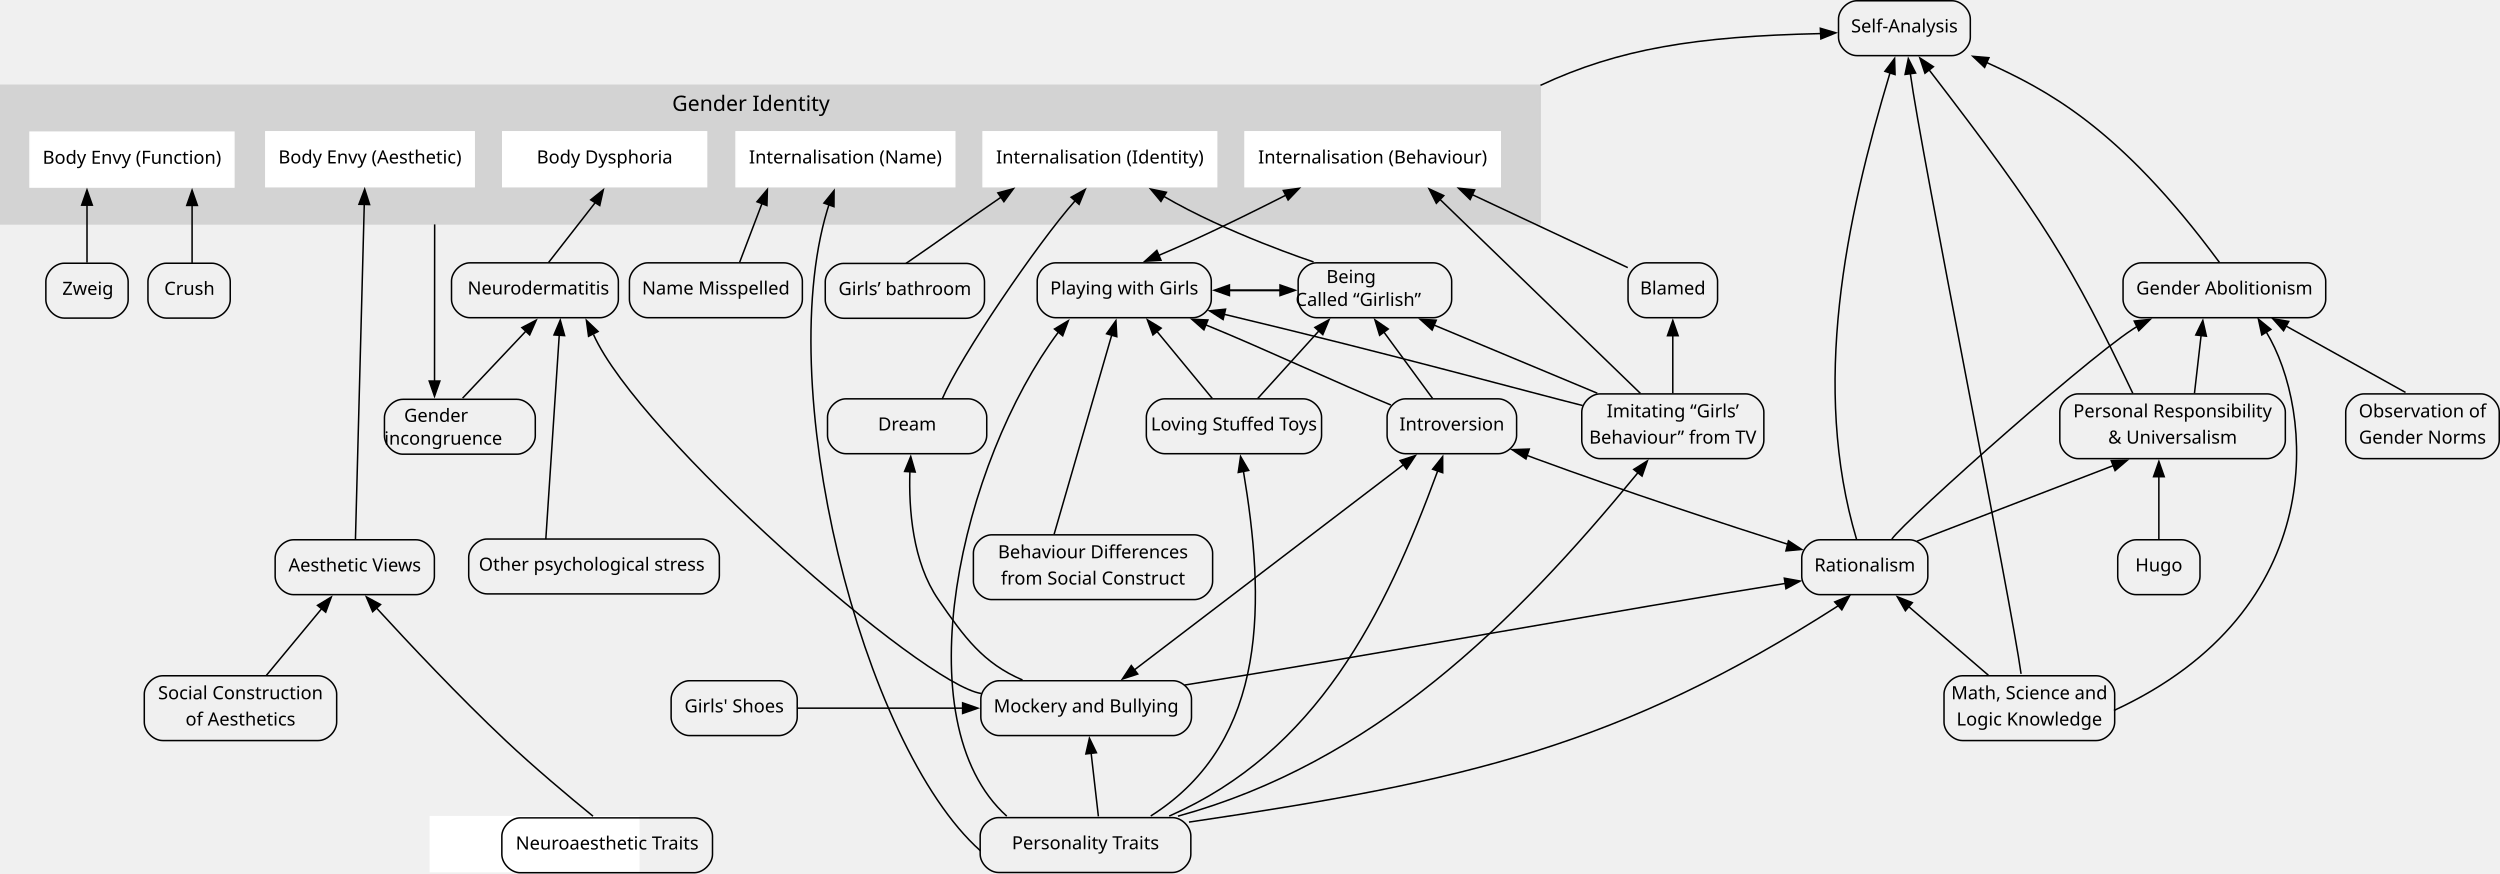
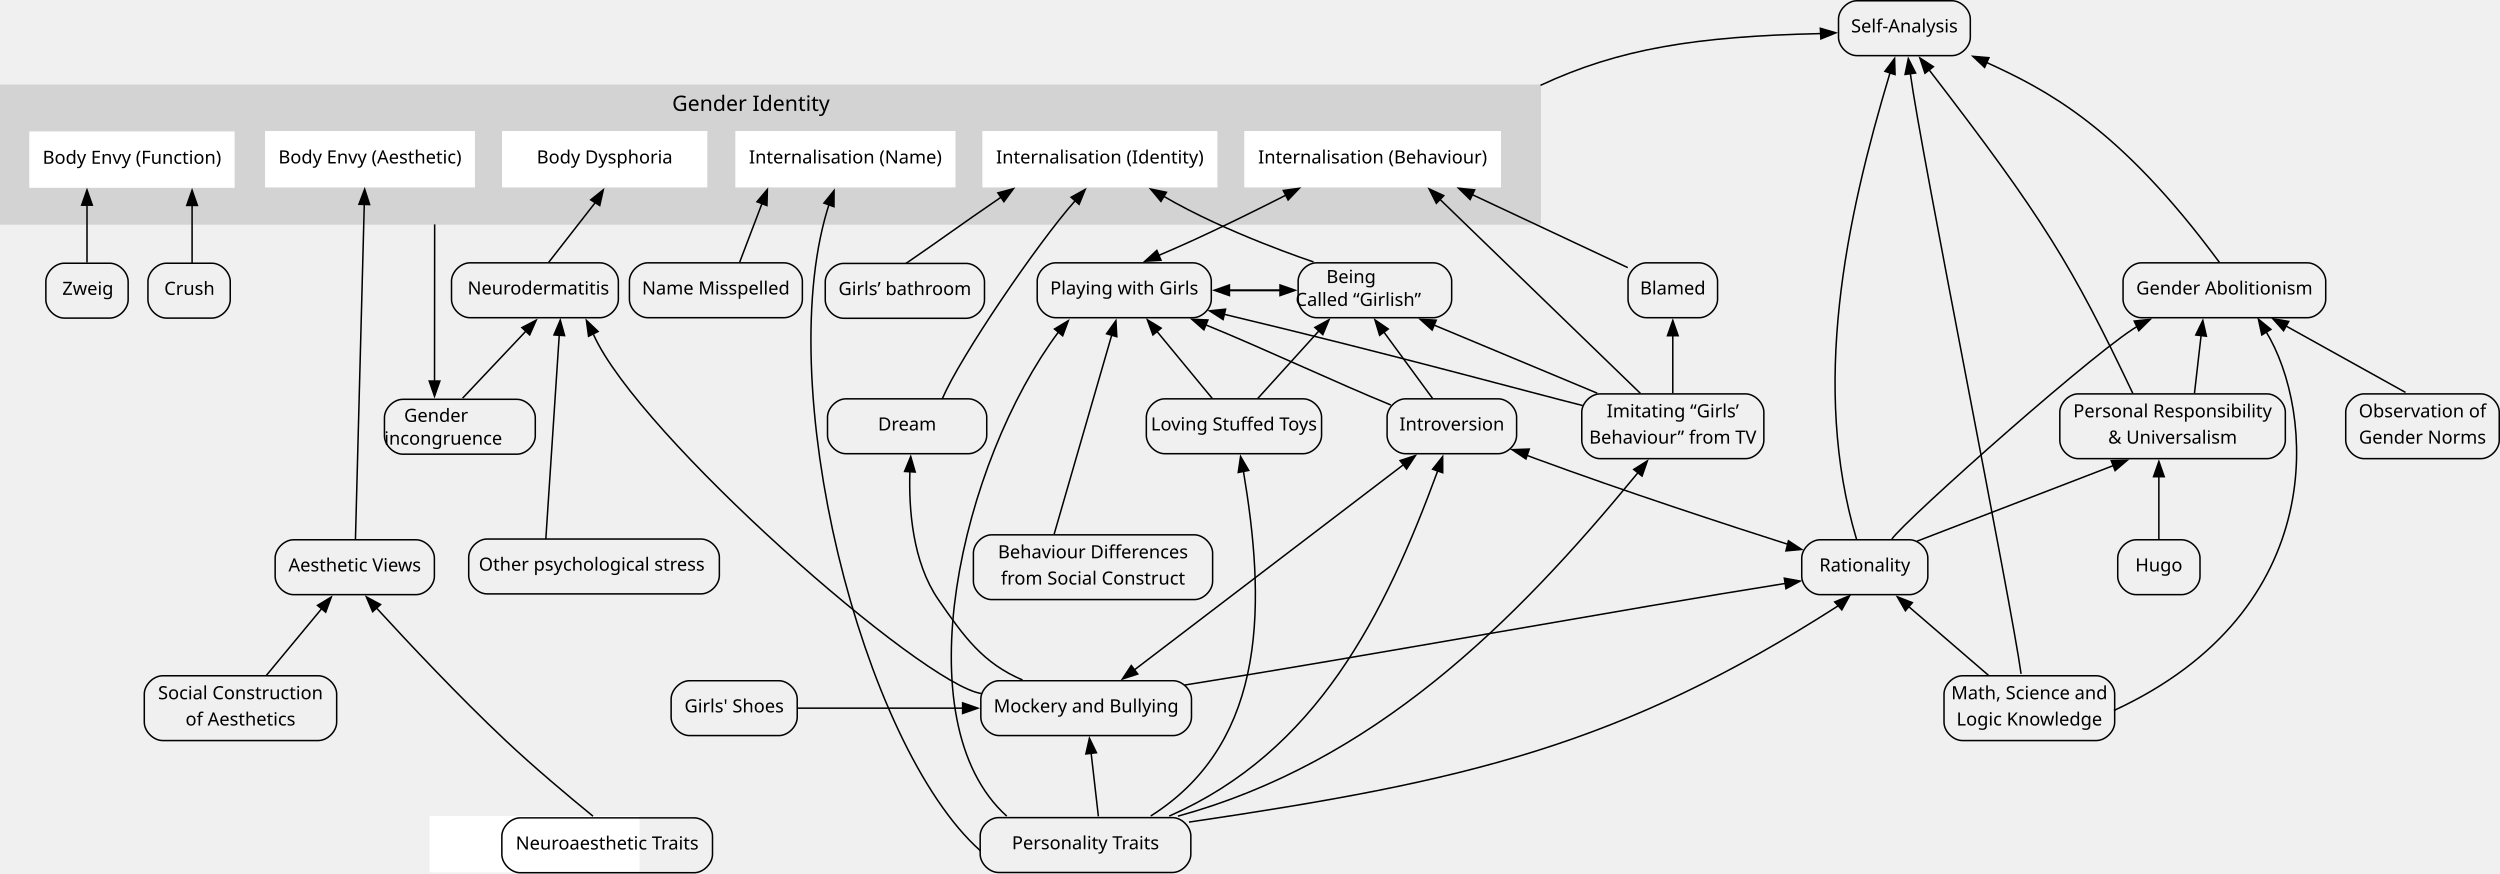
<svg xmlns="http://www.w3.org/2000/svg" width="1640.697pt" height="573.25pt" viewBox="0 0 1640.697 573.25" version="1.1" id="svg91">
  <defs id="defs91" />
  <g id="graph0" class="graph" transform="translate(-94.30352,615.5)">
    <g id="clust2" class="cluster" transform="translate(0,-21)">
      <polygon fill="#d3d3d3" stroke="#d3d3d3" points="69.12,-457.5 69.12,-537 1105.12,-537 1105.12,-457.5 " id="polygon3" transform="matrix(0.9751983,0,0,1.142849,27.38541,75.23751)" />
      <text xml:space="preserve" text-anchor="middle" x="587.12" y="-521.7" font-family="'Noto Sans'" font-size="14px" id="text3">Gender Identity</text>
    </g>
    <g id="node28" class="node">
      <path fill="none" stroke="#000000" d="m 1239.88,-357 c 0,0 -95.5,0 -95.5,0 -6,0 -12,6 -12,12 0,0 0,18.5 0,18.5 0,6 6,12 12,12 0,0 95.5,0 95.5,0 6,0 12,-6 12,-12 0,0 0,-18.5 0,-18.5 0,-6 -6,-12 -12,-12" id="path4" />
      <text xml:space="preserve" text-anchor="middle" x="1192.12" y="-341.6" font-family="'Noto Sans'" font-size="12px" id="text5">Imitating “Girls’</text>
      <text xml:space="preserve" text-anchor="middle" x="1192.12" y="-324.35" font-family="'Noto Sans'" font-size="12px" id="text6">Behaviour” from TV</text>
    </g>
    <g id="node9" class="node" transform="translate(144)">
      <polygon fill="#ffffff" stroke="#ffffff" points="433.38,-529 433.38,-493 576.88,-493 576.88,-529 " id="polygon8" />
      <text xml:space="preserve" text-anchor="middle" x="505.12" y="-508.23" font-family="'Noto Sans'" font-size="12px" id="text8">Internalisation (Name)</text>
    </g>
    <g id="edge18" class="edge" transform="rotate(8.018575,556.6187,662.4046)">
      <path fill="none" stroke="#000000" d="M 635.57,-75.39 C 549.001,-132.919 455.546,-361.066 478.4,-483.59" id="path9" />
      <polygon fill="#000000" stroke="#000000" points="481.58,-485.66 490.4,-491.51 487.16,-481.43 " id="polygon9" transform="rotate(-25.44661,486.2658,-468.3314)" />
    </g>
    <g id="node17" class="node">
      <path fill="none" stroke="#000000" d="m 864.25,-168.75 c 0,0 -114.25,0 -114.25,0 -6,0 -12,6 -12,12 0,0 0,12 0,12 0,6 6,12 12,12 0,0 114.25,0 114.25,0 6,0 12,-6 12,-12 0,0 0,-12 0,-12 0,-6 -6,-12 -12,-12" id="path10" />
      <text xml:space="preserve" text-anchor="middle" x="807.12" y="-147.97" font-family="'Noto Sans'" font-size="12px" id="text10">Mockery and Bullying</text>
    </g>
    <g id="edge20" class="edge">
      <path fill="none" stroke="#000000" d="m 815.15,-79.74 c -1.36,-11.83 -3.19,-27.81 -4.76,-41.51" id="path11" />
      <polygon fill="#000000" stroke="#000000" points="813.88,-121.51 806.93,-120.71 809.27,-131.04 " id="polygon11" />
    </g>
    <g id="node19" class="node" transform="translate(-60)">
      <path fill="none" stroke="#000000" d="m 1407.5,-261.25 c 0,0 -58.75,0 -58.75,0 -6,0 -12,6 -12,12 0,0 0,12 0,12 0,6 6,12 12,12 0,0 58.75,0 58.75,0 6,0 12,-6 12,-12 0,0 0,-12 0,-12 0,-6 -6,-12 -12,-12" id="path12" />
-       <text xml:space="preserve" text-anchor="middle" x="1378.12" y="-240.47" font-family="'Noto Sans'" font-size="12px" id="text12">Rationalism</text>
+       <text xml:space="preserve" text-anchor="middle" x="1378.12" y="-240.47" font-family="'Noto Sans'" font-size="12px" id="text12">Rationality</text>
    </g>
    <g id="edge24" class="edge" transform="translate(-50.77015,-0.4858387)">
      <path fill="none" stroke="#000000" d="M 925.374,-75.49 C 1107.331,-102.391 1207.886,-125.384 1351.81,-217.67" id="path13" />
      <polygon fill="#000000" stroke="#000000" points="1349.15,-219.99 1358.93,-224.06 1353.82,-214.78 " id="polygon13" />
    </g>
    <g id="node26" class="node">
      <path fill="none" stroke="#000000" d="m 1077.62,-353.75 c 0,0 -61,0 -61,0 -6,0 -12,6 -12,12 0,0 0,12 0,12 0,6 6,12 12,12 0,0 61,0 61,0 6,0 12,-6 12,-12 0,0 0,-12 0,-12 0,-6 -6,-12 -12,-12" id="path14" />
      <text xml:space="preserve" text-anchor="middle" x="1047.12" y="-332.98" font-family="'Noto Sans'" font-size="12px" id="text14">Introversion</text>
    </g>
    <g id="edge27" class="edge">
      <path fill="none" stroke="#000000" d="m 861.65,-79.93 c 96.796,-42.384 141.171,-131.405 176.22,-226.64" id="path15" />
      <polygon fill="#000000" stroke="#000000" points="1041.12,-305.26 1034.5,-307.56 1041.09,-315.86 " id="polygon15" />
    </g>
    <g id="edge16" class="edge">
      <path fill="none" stroke="#000000" d="m 867.38,-79.88 c 127.804,-35.02 219.703,-125.188 301.86,-225.39" id="path16" />
      <polygon fill="#000000" stroke="#000000" points="1171.94,-303.05 1166.47,-307.42 1175.44,-313.05 " id="polygon16" />
    </g>
    <g id="node29" class="node">
      <path fill="none" stroke="#000000" d="m 949.62,-353.75 c 0,0 -91,0 -91,0 -6,0 -12,6 -12,12 0,0 0,12 0,12 0,6 6,12 12,12 0,0 91,0 91,0 6,0 12,-6 12,-12 0,0 0,-12 0,-12 0,-6 -6,-12 -12,-12" id="path17" />
      <text xml:space="preserve" text-anchor="middle" x="904.12" y="-332.98" font-family="'Noto Sans'" font-size="12px" id="text17">Loving Stuffed Toys</text>
    </g>
    <g id="edge17" class="edge">
      <path fill="none" stroke="#000000" d="m 849.52,-79.99 c 78.688,-49.652 74.602,-143.701 60.81,-226.31" id="path18" />
      <polygon fill="#000000" stroke="#000000" points="913.8,-306.77 906.93,-305.43 908.46,-315.92 " id="polygon18" />
    </g>
    <g id="edge17-0" class="edge" transform="matrix(-0.9441989,0.3293758,0.3293758,0.9441989,1444.303,-406.0426)">
      <path fill="none" stroke="#000000" d="M 747.394,-0.505 C 781.802,-18.129 904.271,-234.809 910.229,-306.887" id="path18-1" />
      <polygon fill="#000000" stroke="#000000" points="906.93,-305.43 908.46,-315.92 913.8,-306.77 " id="polygon18-7" transform="rotate(18.76293,913.8351,-307.1857)" />
    </g>
    <g id="node31" class="node">
      <path fill="none" stroke="#000000" d="m 877.25,-443 c 0,0 -90.25,0 -90.25,0 -6,0 -12,6 -12,12 0,0 0,12 0,12 0,6 6,12 12,12 0,0 90.25,0 90.25,0 6,0 12,-6 12,-12 0,0 0,-12 0,-12 0,-6 -6,-12 -12,-12" id="path19" />
      <text xml:space="preserve" text-anchor="middle" x="832.12" y="-422.23" font-family="'Noto Sans'" font-size="12px" id="text19">Playing with Girls</text>
    </g>
    <g id="edge32" class="edge">
      <path fill="none" stroke="#000000" d="m 755.02,-79.87 c -68.921,-62.115 -29.968,-232.185 34.062,-317.931" id="path20" />
    </g>
    <g id="node4" class="node" transform="translate(120)">
      <polygon fill="#ffffff" stroke="#ffffff" points="393.5,-79.5 256.75,-79.5 256.75,-43.5 393.5,-43.5 " id="polygon26" />
      <text xml:space="preserve" text-anchor="middle" x="325.12" y="-58.73" font-family="'Noto Sans'" font-size="12px" id="text26" />
    </g>
    <g id="node18" class="node" transform="translate(189)">
      <path fill="none" stroke="#000000" d="m 178.38,-261.25 c 0,0 -80.5,0 -80.5,0 -6,0 -12,6 -12,12 0,0 0,12 0,12 0,6 6,12 12,12 0,0 80.5,0 80.5,0 6,0 12,-6 12,-12 0,0 0,-12 0,-12 0,-6 -6,-12 -12,-12" id="path27" />
      <text xml:space="preserve" text-anchor="middle" x="138.12" y="-240.47" font-family="'Noto Sans'" font-size="12px" id="text27">Aesthetic Views</text>
    </g>
    <g id="node18-1" class="node" transform="translate(329.5223,-0.50001)">
      <path fill="none" stroke="#000000" d="M 224.88,-261.25 H 84.38 c -6,0 -12,6 -12,12 v 12 c 0,6 6,12 12,12 h 140.5 c 6,0 12,-6 12,-12 v -12 c 0,-6 -6,-12 -12,-12" id="path27-5" />
      <text xml:space="preserve" text-anchor="middle" x="153.12" y="-240.47" font-family="'Noto Sans'" font-size="12px" id="text27-9">Other psychological stress</text>
    </g>
    <g id="edge41" class="edge" transform="translate(180)">
      <path fill="none" stroke="#000000" d="m 303.48,-79.84 c -16.17,-13.19 -38.63,-32.03 -57.36,-49.66 -30.45,-28.66 -63.42,-63.73 -84.82,-87.07" id="path28" />
      <polygon fill="#000000" stroke="#000000" points="158.87,-214.04 154.72,-223.79 164.04,-218.76 " id="polygon28" />
    </g>
    <g id="node8" class="node" transform="translate(-18)">
      <polygon fill="#ffffff" stroke="#ffffff" points="929.38,-529 929.38,-493 1096.88,-493 1096.88,-529 " id="polygon29" />
      <text xml:space="preserve" text-anchor="middle" x="1013.12" y="-508.23" font-family="'Noto Sans'" font-size="12px" id="text29">Internalisation (Behaviour)</text>
    </g>
    <g id="node10" class="node" transform="translate(105)">
      <polygon fill="#ffffff" stroke="#ffffff" points="772.75,-529 619.5,-529 619.5,-493 772.75,-493 " id="polygon30" transform="translate(15)" />
      <text xml:space="preserve" text-anchor="middle" x="711.12" y="-508.23" font-family="'Noto Sans'" font-size="12px" id="text30">Internalisation (Identity)</text>
    </g>
    <g id="node38" class="node" transform="translate(-60)">
      <path fill="none" stroke="#000000" d="m 1435.38,-615 c 0,0 -62.5,0 -62.5,0 -6,0 -12,6 -12,12 0,0 0,12 0,12 0,6 6,12 12,12 0,0 62.5,0 62.5,0 6,0 12,-6 12,-12 0,0 0,-12 0,-12 0,-6 -6,-12 -12,-12" id="path31" />
      <text xml:space="preserve" text-anchor="middle" x="1404.12" y="-594.23" font-family="'Noto Sans'" font-size="12px" id="text31">Self-Analysis</text>
    </g>
    <g id="edge64" class="edge" transform="translate(-60)">
      <path fill="none" stroke="#000000" d="m 1165.301,-559.5 c 51.495,-24.028 101.896,-32.136 183.859,-33.96" id="path32" />
      <polygon fill="#000000" stroke="#000000" points="1348.95,-596.95 1359.12,-593.96 1349.31,-589.96 " id="polygon32" />
    </g>
    <g id="node11" class="node" transform="translate(168)">
      <polygon fill="#ffffff" stroke="#ffffff" points="390,-493 390,-529 256.25,-529 256.25,-493 " id="polygon33" />
      <text xml:space="preserve" text-anchor="middle" x="323.12" y="-508.23" font-family="'Noto Sans'" font-size="12px" id="text33">Body Dysphoria</text>
    </g>
    <g id="node12" class="node" transform="translate(192)">
      <polygon fill="#ffffff" stroke="#ffffff" points="213.5,-493 213.5,-529 76.75,-529 76.75,-493 " id="polygon34" />
      <text xml:space="preserve" text-anchor="middle" x="145.12" y="-508.23" font-family="'Noto Sans'" font-size="12px" id="text34">Body Envy (Aesthetic)</text>
    </g>
    <g id="node14" class="node" transform="translate(105)">
      <path fill="none" stroke="#000000" d="m 500.5,-168.75 c 0,0 -58.75,0 -58.75,0 -6,0 -12,6 -12,12 0,0 0,12 0,12 0,6 6,12 12,12 0,0 58.75,0 58.75,0 6,0 12,-6 12,-12 0,0 0,-12 0,-12 0,-6 -6,-12 -12,-12" id="path35" />
      <text xml:space="preserve" text-anchor="middle" x="471.12" y="-147.97" font-family="'Noto Sans'" font-size="12px" id="text35">Girls' Shoes</text>
    </g>
    <g id="edge21" class="edge">
      <path fill="none" stroke="#000000" d="M 617.8,-150.75 H 726.15" id="path36" />
      <polygon fill="#000000" stroke="#000000" points="726.05,-147.25 726.05,-154.25 736.05,-150.75 " id="polygon36" />
    </g>
    <g id="node15" class="node" transform="translate(-57)">
      <path fill="none" stroke="#000000" d="m 1527.12,-172 c 0,0 -88,0 -88,0 -6,0 -12,6 -12,12 0,0 0,18.5 0,18.5 0,6 6,12 12,12 0,0 88,0 88,0 6,0 12,-6 12,-12 0,0 0,-18.5 0,-18.5 0,-6 -6,-12 -12,-12" id="path38" />
      <text xml:space="preserve" text-anchor="middle" x="1483.12" y="-156.6" font-family="'Noto Sans'" font-size="12px" id="text38">Math, Science and</text>
      <text xml:space="preserve" text-anchor="middle" x="1483.12" y="-139.35" font-family="'Noto Sans'" font-size="12px" id="text39">Logic Knowledge</text>
    </g>
    <g id="edge26" class="edge" transform="translate(-60)">
      <path fill="none" stroke="#000000" d="m 1459.3,-172.29 c -15.52,-13.37 -35.86,-30.91 -52.3,-45.07" id="path39" />
      <polygon fill="#000000" stroke="#000000" points="1404.76,-214.67 1399.47,-223.85 1409.33,-219.98 " id="polygon39" />
    </g>
    <g id="node16" class="node" transform="translate(189)">
      <path fill="none" stroke="#000000" d="m 114.25,-172 c 0,0 -102.25,0 -102.25,0 -6,0 -12,6 -12,12 0,0 0,18.5 0,18.5 0,6 6,12 12,12 0,0 102.25,0 102.25,0 6,0 12,-6 12,-12 0,0 0,-18.5 0,-18.5 0,-6 -6,-12 -12,-12" id="path42" />
      <text xml:space="preserve" text-anchor="middle" x="63.12" y="-156.6" font-family="'Noto Sans'" font-size="12px" id="text42">Social Construction</text>
      <text xml:space="preserve" text-anchor="middle" x="63.12" y="-139.35" font-family="'Noto Sans'" font-size="12px" id="text43">of Aesthetics</text>
    </g>
    <g id="edge42" class="edge" transform="translate(189)">
      <path fill="none" stroke="#000000" d="m 80.14,-172.29 c 10.78,-13 24.82,-29.94 36.38,-43.89" id="path43" />
      <polygon fill="#000000" stroke="#000000" points="113.66,-218.21 122.73,-223.68 119.05,-213.74 " id="polygon43" />
    </g>
    <g id="edge60" class="edge" transform="translate(-59.02941,1.214597)">
      <path fill="none" stroke="#000000" d="M 930.741,-167.133 C 1046.331,-185.453 1221.55,-217.43 1325.15,-233.85" id="path44" />
      <polygon fill="#000000" stroke="#000000" points="1324.34,-237.27 1334.76,-235.38 1325.43,-230.35 " id="polygon44" />
    </g>
    <g id="edge59" class="edge">
      <path fill="none" stroke="#000000" d="m 838.62,-175.76 c 45.94,-35.03 130.86,-99.79 176.88,-134.88" id="path46" />
      <polygon fill="#000000" stroke="#000000" points="836.74,-178.73 840.98,-173.16 830.91,-169.88 " id="polygon46" />
      <polygon fill="#000000" stroke="#000000" points="1017.4,-307.68 1013.15,-313.25 1023.23,-316.53 " id="polygon47" />
    </g>
    <g id="node30" class="node" transform="translate(25.5)">
      <path fill="none" stroke="#000000" d="m 704.38,-353.75 c 0,0 -80.5,0 -80.5,0 -6,0 -12,6 -12,12 0,0 0,12 0,12 0,6 6,12 12,12 0,0 80.5,0 80.5,0 6,0 12,-6 12,-12 0,0 0,-12 0,-12 0,-6 -6,-12 -12,-12" id="path47" />
      <text xml:space="preserve" text-anchor="middle" x="664.12" y="-332.98" font-family="'Noto Sans'" font-size="12px" id="text47">Dream</text>
    </g>
    <g id="node30-1" class="node" transform="translate(24.02233,-88.87122)">
      <path fill="none" stroke="#000000" d="m 704.38,-353.75 c 0,0 -80.5,0 -80.5,0 -6,0 -12,6 -12,12 0,0 0,12 0,12 0,6 6,12 12,12 0,0 80.5,0 80.5,0 6,0 12,-6 12,-12 0,0 0,-12 0,-12 0,-6 -6,-12 -12,-12" id="path47-2" />
      <text xml:space="preserve" text-anchor="middle" x="664.12" y="-332.98" font-family="'Noto Sans'" font-size="12px" id="text47-7">Girls’ bathroom</text>
    </g>
    <g id="edge22" class="edge" transform="translate(12)">
      <path fill="none" stroke="#000000" d="m 753.38,-169.22 c -25.87,-11.03 -38.17,-27.98 -55.26,-52.78 -16.98,-24.65 -19.47,-59.59 -18.67,-84.02" id="path48" />
      <polygon fill="#000000" stroke="#000000" points="664.94,-305.71 657.95,-306.1 662,-315.89 " id="polygon48" transform="translate(18)" />
    </g>
    <g id="edge46" class="edge" transform="translate(189)">
      <path fill="none" stroke="#000000" d="m 138.58,-261.69 c 1.19,-44.87 4.34,-164.68 5.79,-219.81" id="path49" />
      <polygon fill="#000000" stroke="#000000" points="140.87,-481.43 144.63,-491.33 147.87,-481.24 " id="polygon49" />
    </g>
    <g id="edge52" class="edge" transform="translate(-79.5)">
      <path fill="none" stroke="#000000" d="m 1415.39,-261.7 c 8.21,-12.19 141.587,-130.791 163.538,-140.918" id="path51" />
    </g>
    <g id="node25" class="node" transform="translate(-93)">
      <path fill="none" stroke="#000000" d="m 1675.12,-357 c 0,0 -124,0 -124,0 -6,0 -12,6 -12,12 0,0 0,18.5 0,18.5 0,6 6,12 12,12 0,0 124,0 124,0 6,0 12,-6 12,-12 0,0 0,-18.5 0,-18.5 0,-6 -6,-12 -12,-12" id="path52" />
      <text xml:space="preserve" text-anchor="middle" x="1613.12" y="-341.6" font-family="'Noto Sans'" font-size="12px" id="text52">Personal Responsibility</text>
      <text xml:space="preserve" text-anchor="middle" x="1613.12" y="-324.35" font-family="'Noto Sans'" font-size="12px" id="text53">&amp; Universalism</text>
    </g>
    <g id="edge25" class="edge" transform="translate(-67.5)">
      <path fill="none" stroke="#000000" d="m 1419.87,-260.33 c 35.71,-13.75 87.71,-33.77 128.78,-49.59" id="path53" />
      <polygon fill="#000000" stroke="#000000" points="1557.96,-313.51 1549.89,-306.65 1547.37,-313.18 " id="polygon53" />
    </g>
    <g id="edge61" class="edge" transform="matrix(0.7887865,0,0,1.002978,225.4673,0.8559565)">
      <path fill="none" stroke="#000000" d="m 1325.31,-257.33 c -54.02,-13.57 -140.25,-35.76 -214.19,-57.17 -3.3,-0.96 -6.7,-1.96 -10.12,-3" id="path54" />
      <polygon fill="#000000" stroke="#000000" points="1326.01,-260.76 1334.86,-254.94 1324.31,-253.97 " id="polygon54" transform="matrix(1.243951,0,0,0.9767392,-327.7647,-5.98933)" />
      <polygon fill="#000000" stroke="#000000" points="1100.05,-314.12 1091.52,-320.4 1102.1,-320.82 " id="polygon55" transform="matrix(1.347537,0,0,0.9683527,-379.0759,-10.04243)" />
    </g>
    <g id="edge50" class="edge" transform="translate(-60)">
      <path fill="none" stroke="#000000" d="m 1372.69,-261.65 c -29.821,-100.367 -7.372,-208.33 22.05,-306.24" id="path55" />
      <polygon fill="#000000" stroke="#000000" points="1391.32,-568.69 1397.69,-577.15 1397.99,-566.56 " id="polygon56" />
    </g>
    <g id="node21" class="node" transform="translate(-102)">
      <path fill="none" stroke="#000000" d="m 1628.12,-261.25 c 0,0 -30,0 -30,0 -6,0 -12,6 -12,12 0,0 0,12 0,12 0,6 6,12 12,12 0,0 30,0 30,0 6,0 12,-6 12,-12 0,0 0,-12 0,-12 0,-6 -6,-12 -12,-12" id="path56" />
      <text xml:space="preserve" text-anchor="middle" x="1613.12" y="-240.47" font-family="'Noto Sans'" font-size="12px" id="text56">Hugo</text>
    </g>
    <g id="edge28" class="edge" transform="translate(-102)">
      <path fill="none" stroke="#000000" d="m 1613.12,-261.7 c 0,-11.72 0,-27.49 0,-41.39" id="path57" />
      <polygon fill="#000000" stroke="#000000" points="1613.13,-312.67 1616.63,-302.67 1609.63,-302.67 " id="polygon57" />
    </g>
    <g id="node22" class="node" transform="translate(31.5)">
      <path fill="none" stroke="#000000" d="m 846.62,-264.5 c 0,0 -133,0 -133,0 -6,0 -12,6 -12,12 0,0 0,18.5 0,18.5 0,6 6,12 12,12 0,0 133,0 133,0 6,0 12,-6 12,-12 0,0 0,-18.5 0,-18.5 0,-6 -6,-12 -12,-12" id="path58" />
      <text xml:space="preserve" text-anchor="middle" x="780.12" y="-249.1" font-family="'Noto Sans'" font-size="12px" id="text58">Behaviour Differences</text>
      <text xml:space="preserve" text-anchor="middle" x="780.12" y="-231.85" font-family="'Noto Sans'" font-size="12px" id="text59">from Social Construct</text>
    </g>
    <g id="edge36" class="edge">
      <path fill="none" stroke="#000000" d="m 786.09,-264.87 c 9.32,-32.2 27.34,-94.5 37.86,-130.86" id="path59" />
      <polygon fill="#000000" stroke="#000000" points="827.24,-394.53 820.52,-396.47 826.66,-405.1 " id="polygon59" />
    </g>
    <g id="edge36-7" class="edge" transform="matrix(-0.9405133,-0.3397568,-0.3397568,0.9405133,1101.849,256.4271)">
      <path fill="none" stroke="#000000" d="m 786.743,-266.677 c 9.32,-32.2 26.83,-93.089 37.35,-129.449" id="path59-7" />
      <polygon fill="#000000" stroke="#000000" points="826.66,-405.1 827.24,-394.53 820.52,-396.47 " id="polygon59-3" />
    </g>
    <g id="node37" class="node" transform="translate(-69)">
      <path fill="none" stroke="#000000" d="m 1677.62,-443 c 0,0 -109,0 -109,0 -6,0 -12,6 -12,12 0,0 0,12 0,12 0,6 6,12 12,12 0,0 109,0 109,0 6,0 12,-6 12,-12 0,0 0,-12 0,-12 0,-6 -6,-12 -12,-12" id="path60" />
      <text xml:space="preserve" text-anchor="middle" x="1623.12" y="-422.23" font-family="'Noto Sans'" font-size="12px" id="text60">Gender Abolitionism</text>
    </g>
    <g id="edge54" class="edge" transform="translate(-79.5)">
      <polygon fill="#000000" stroke="#000000" points="1584.98,-405.91 1577.44,-398.46 1574.44,-404.79 " id="polygon61" />
    </g>
    <g id="edge57" class="edge" transform="translate(-60)">
      <path fill="none" stroke="#000000" d="M 1480.685,-173.256 C 1474.495,-219.106 1415.14,-514.44 1408,-567.3" id="path62" />
      <polygon fill="#000000" stroke="#000000" points="1404.56,-566.65 1406.69,-577.02 1411.49,-567.58 " id="polygon62" />
    </g>
    <g id="node24" class="node" transform="translate(-96)">
      <path fill="none" stroke="#000000" d="m 1818.5,-357 c 0,0 -76.75,0 -76.75,0 -6,0 -12,6 -12,12 0,0 0,18.5 0,18.5 0,6 6,12 12,12 0,0 76.75,0 76.75,0 6,0 12,-6 12,-12 0,0 0,-18.5 0,-18.5 0,-6 -6,-12 -12,-12" id="path63" />
      <text xml:space="preserve" text-anchor="middle" x="1780.12" y="-341.6" font-family="'Noto Sans'" font-size="12px" id="text63">Observation of</text>
      <text xml:space="preserve" text-anchor="middle" x="1780.12" y="-324.35" font-family="'Noto Sans'" font-size="12px" id="text64">Gender Norms</text>
    </g>
    <g id="edge56" class="edge" transform="translate(-69.91949,-0.5216103)">
      <path fill="none" stroke="#000000" d="m 1742.92,-357.43 c -23.57,-13.09 -54.07,-30.05 -78.4,-43.57" id="path64" />
      <polygon fill="#000000" stroke="#000000" points="1662.87,-397.91 1655.83,-405.82 1666.27,-404.03 " id="polygon64" />
    </g>
    <g id="edge55" class="edge" transform="translate(-81)">
      <path fill="none" stroke="#000000" d="m 1615.49,-357.43 c 1.31,-11.38 2.95,-25.67 4.37,-38.09" id="path65" />
      <polygon fill="#000000" stroke="#000000" points="1616.35,-395.66 1620.97,-405.2 1623.31,-394.86 " id="polygon65" />
    </g>
    <g id="edge51" class="edge" transform="translate(-64.5)">
      <path fill="none" stroke="#000000" d="m 1558.5,-357.4 c -40.028,-84.118 -58.306,-114.328 -133.86,-212.49" id="path66" />
      <polygon fill="#000000" stroke="#000000" points="1422.12,-567.43 1418.75,-577.48 1427.65,-571.72 " id="polygon66" />
    </g>
    <g id="edge33" class="edge">
      <path fill="none" stroke="#000000" d="M 1007.13,-349.7 C 973,-363.55 922.11,-387.48 885.52,-402.33" id="path67" />
      <polygon fill="#000000" stroke="#000000" points="887.03,-405.5 884.39,-399.01 876.44,-406.01 " id="polygon67" />
    </g>
    <g id="node32" class="node" transform="translate(13.5)">
      <path fill="none" stroke="#000000" d="m 1021.5,-443 c 0,0 -76.75,0 -76.75,0 -6,0 -12,6 -12,12 0,0 0,12 0,12 0,6 6,12 12,12 0,0 76.75,0 76.75,0 6,0 12,-6 12,-12 0,0 0,-12 0,-12 0,-6 -6,-12 -12,-12" id="path68" />
      <text xml:space="preserve" text-anchor="middle" x="983.12" y="-429.73" font-family="'Noto Sans'" font-size="12px" id="text68">
        <tspan id="tspan1" x="983.12" y="-429.73">Being </tspan>
        <tspan id="tspan2" x="983.12" y="-414.73">Called “Girlish”</tspan>
      </text>
    </g>
    <g id="edge34" class="edge">
      <path fill="none" stroke="#000000" d="m 1034.48,-353.99 c -9.12,-12.43 -21.59,-29.43 -31.96,-43.57" id="path69" />
      <polygon fill="#000000" stroke="#000000" points="1005.38,-399.58 999.73,-395.44 996.64,-405.58 " id="polygon69" />
    </g>
    <g id="edge45" class="edge">
      <polygon fill="#000000" stroke="#000000" points="773.2,-414.9 763.85,-409.91 762.78,-416.83 " id="polygon70" transform="rotate(-41.50804,797.3147,-439.2863)" />
    </g>
    <g id="node35" class="node" transform="translate(169.9862,89.57056)">
      <path fill="none" stroke="#000000" d="m 263.62,-443 h -75 c -6,0 -12,6 -12,12 v 12 c 0,6 6,12 12,12 h 75 c 6,0 12,-6 12,-12 v -12 c 0,-6 -6,-12 -12,-12" id="path71" />
      <text xml:space="preserve" text-anchor="middle" x="226.12" y="-428.23" font-family="'Noto Sans'" font-size="12px" id="text71">
        <tspan id="tspan3" x="226.12" y="-428.23">Gender </tspan>
        <tspan id="tspan4" x="226.12" y="-413.23">incongruence</tspan>
      </text>
    </g>
    <g id="edge14" class="edge">
      <path fill="none" stroke="#000000" d="m 1170.89,-357.3 c -32.92,-31.87 -96.19,-93.1 -131.78,-127.55" id="path73" />
      <polygon fill="#000000" stroke="#000000" points="1041.82,-487.1 1036.95,-482.07 1032.2,-491.54 " id="polygon73" />
    </g>
    <g id="edge38" class="edge" transform="translate(-3,-1.5)">
      <path fill="none" stroke="#000000" d="M 1135.983,-347.847 C 1103.503,-355.932 1011.324,-381.375 900.55,-407.76" id="path74" />
      <polygon fill="#000000" stroke="#000000" points="901.62,-411.1 899.99,-404.29 891.08,-410.01 " id="polygon74" />
    </g>
    <g id="edge37" class="edge">
      <path fill="none" stroke="#000000" d="m 1142.59,-357.43 c -32.35,-13.5 -74.52,-31.11 -107.37,-44.82" id="path75" />
      <polygon fill="#000000" stroke="#000000" points="1036.88,-405.35 1034.18,-398.89 1026.3,-405.98 " id="polygon75" />
    </g>
    <g id="node33" class="node">
      <path fill="none" stroke="#000000" d="m 1209.5,-443 c 0,0 -34.75,0 -34.75,0 -6,0 -12,6 -12,12 0,0 0,12 0,12 0,6 6,12 12,12 0,0 34.75,0 34.75,0 6,0 12,-6 12,-12 0,0 0,-12 0,-12 0,-6 -6,-12 -12,-12" id="path76" />
      <text xml:space="preserve" text-anchor="middle" x="1192.12" y="-422.23" font-family="'Noto Sans'" font-size="12px" id="text76">Blamed</text>
    </g>
    <g id="edge13" class="edge">
      <path fill="none" stroke="#000000" d="m 1192.12,-357.43 c 0,-11.38 0,-25.67 0,-38.09" id="path77" />
      <polygon fill="#000000" stroke="#000000" points="1195.63,-395.19 1188.63,-395.19 1192.13,-405.19 " id="polygon77" />
    </g>
    <g id="edge40" class="edge">
      <path fill="none" stroke="#000000" d="m 889.9,-353.99 c -10.35,-12.55 -24.56,-29.76 -36.29,-43.98" id="path78" />
      <polygon fill="#000000" stroke="#000000" points="856.35,-400.15 850.95,-395.69 847.28,-405.63 " id="polygon78" />
    </g>
    <g id="edge39" class="edge">
      <path fill="none" stroke="#000000" d="m 919.73,-353.99 c 11.47,-12.66 27.25,-30.09 40.19,-44.38" id="path79" />
      <polygon fill="#000000" stroke="#000000" points="962.42,-395.91 957.23,-400.61 966.53,-405.68 " id="polygon79" />
    </g>
    <g id="edge23" class="edge" transform="rotate(31.18177,755.0229,-268.2598)">
      <path fill="none" stroke="#000000" d="m 674.549,-319.375 c -4.267,-29.56 0.598,-120.228 7.298,-156.498" id="path80" />
      <polygon fill="#000000" stroke="#000000" points="687.37,-481.88 692.63,-491.08 694.26,-480.61 " id="polygon80" transform="translate(-8.983054,5.436426)" />
    </g>
    <g id="edge23-2" class="edge" transform="rotate(46.02719,733.6592,-394.3619)">
      <path fill="none" stroke="#000000" d="m 667.835,-395.628 c 5.047,-29.83 5.878,-38.663 12.025,-75.031" id="path80-1" />
      <polygon fill="#000000" stroke="#000000" points="694.26,-480.61 687.37,-481.88 692.63,-491.08 " id="polygon80-0" transform="rotate(-0.8713346,1385.687,245.308)" />
    </g>
    <g id="edge63" class="edge" transform="translate(-31.5)">
      <path fill="none" stroke="#000000" d="m 886.15,-447.84 c 7.42,-3.16 14.91,-6.43 21.97,-9.66 20.5,-9.36 42.87,-20.42 61.68,-29.97" id="path81" />
      <polygon fill="#000000" stroke="#000000" points="885.01,-451.16 887.73,-444.71 877.15,-444.05 " id="polygon81" />
      <polygon fill="#000000" stroke="#000000" points="971.18,-484.25 968,-490.48 978.49,-491.92 " id="polygon82" />
    </g>
    <g id="edge62" class="edge">
      <path fill="none" stroke="#000000" d="m 900.98,-425 c 12.406,0 24.83,0 37.236,0" id="path82" style="stroke-width:1.361" />
      <polygon fill="#000000" stroke="#000000" points="901.15,-428.5 901.15,-421.5 891.15,-425 " id="polygon83" />
      <polygon fill="#000000" stroke="#000000" points="930.85,-425 920.85,-421.5 920.85,-428.5 " id="polygon84" transform="translate(13.5)" />
    </g>
    <g id="edge35" class="edge" transform="translate(125.849,-5.862343)">
      <path fill="none" stroke="#000000" d="m 830.52,-437.719 c 0,0 -57.576,-19.076 -98.38,-43.101" id="path84" />
      <polygon fill="#000000" stroke="#000000" points="730.35,-483.81 723.57,-491.96 733.95,-489.82 " id="polygon85" transform="translate(0,6.379947)" />
    </g>
    <g id="edge12" class="edge">
      <path fill="none" stroke="#000000" d="m 1162.57,-439.87 c -27.78,-13.04 -69.81,-32.76 -102.23,-47.97" id="path85" />
      <polygon fill="#000000" stroke="#000000" points="1062.09,-490.89 1059.12,-484.55 1051.55,-491.97 " id="polygon86" />
    </g>
    <g id="node34" class="node" transform="translate(150)">
      <path fill="none" stroke="#000000" d="m 338.12,-443 h -85.5 c -6,0 -12,6 -12,12 v 12 c 0,6 6,12 12,12 h 85.5 c 6,0 12,-6 12,-12 v -12 c 0,-6 -6,-12 -12,-12" id="path86" />
      <text xml:space="preserve" text-anchor="middle" x="297.62" y="-422.23" font-family="'Noto Sans'" font-size="12px" id="text86">Neurodermatitis</text>
    </g>
    <g id="edge48" class="edge" transform="rotate(32.0135,406.4229,-199.7726)">
      <path fill="none" stroke="#000000" d="M 317.962,-431.615 323.12,-481.27" id="path87" />
      <polygon fill="#000000" stroke="#000000" points="323.13,-491.1 326.63,-481.1 319.63,-481.1 " id="polygon87" />
    </g>
    <g id="edge49" class="edge" transform="rotate(130.9682,309.6305,-405.8511)">
      <path fill="none" stroke="#000000" d="M 216.669,-417.74 C 230.589,-429.8 278.87,-471.68 294.37,-485.1" id="path88" />
      <polygon fill="#000000" stroke="#000000" points="301.91,-491.63 296.64,-482.43 292.06,-487.73 " id="polygon88" />
    </g>
    <g id="node11-4" class="node" transform="translate(-142.2177,0.249985)">
      <polygon fill="#ffffff" stroke="#ffffff" points="256.25,-529 256.25,-493 390,-493 390,-529 " id="polygon33-0" />
      <text xml:space="preserve" text-anchor="middle" x="323.12" y="-508.23" font-family="'Noto Sans'" font-size="12px" id="text33-7">Body Envy (Function)</text>
    </g>
    <g id="node35-8" class="node" transform="matrix(-1,0,0,1,444.5223,0.249985)">
      <path fill="none" stroke="#000000" d="m 241.12,-443 c 0,0 -30,0 -30,0 -6,0 -12,6 -12,12 0,0 0,12 0,12 0,6 6,12 12,12 0,0 30,0 30,0 6,0 12,-6 12,-12 0,0 0,-12 0,-12 0,-6 -6,-12 -12,-12" id="path71-8" />
      <text xml:space="preserve" text-anchor="middle" x="-225.88" y="-422.23" font-family="'Noto Sans'" font-size="12px" id="text71-8" transform="scale(-1,1)">Crush</text>
    </g>
    <g id="node34-4" class="node" transform="matrix(-1,0,0,1,474.5223,0.249985)">
      <path fill="none" stroke="#000000" d="m 338.12,-443 c 0,0 -30,0 -30,0 -6,0 -12,6 -12,12 0,0 0,12 0,12 0,6 6,12 12,12 0,0 30,0 30,0 6,0 12,-6 12,-12 0,0 0,-12 0,-12 0,-6 -6,-12 -12,-12" id="path86-1" />
      <text xml:space="preserve" text-anchor="middle" x="-322.556" y="-422.23" font-family="'Noto Sans'" font-size="12px" id="text86-4" transform="scale(-1,1)">Zweig</text>
    </g>
    <g id="edge48-9" class="edge" transform="matrix(-1,0,0,1,474.5223,0.249985)">
      <path fill="none" stroke="#000000" d="m 323.12,-443.4 c 0,-10.93 0,-25.28 0,-37.87" id="path87-0" />
      <polygon fill="#000000" stroke="#000000" points="326.63,-481.1 319.63,-481.1 323.13,-491.1 " id="polygon87-6" />
    </g>
    <g id="edge48-9-4" class="edge" transform="matrix(-1,0,0,1,543.487,0.4372129)">
      <path fill="none" stroke="#000000" d="m 323.12,-443.4 c 0,-10.93 0,-25.28 0,-37.87" id="path87-0-5" />
      <polygon fill="#000000" stroke="#000000" points="326.63,-481.1 319.63,-481.1 323.13,-491.1 " id="polygon87-6-0" />
    </g>
    <g id="node36" class="node" transform="translate(27)">
      <path fill="none" stroke="#000000" d="m 581.88,-443 c 0,0 -89.5,0 -89.5,0 -6,0 -12,6 -12,12 0,0 0,12 0,12 0,6 6,12 12,12 0,0 89.5,0 89.5,0 6,0 12,-6 12,-12 0,0 0,-12 0,-12 0,-6 -6,-12 -12,-12" id="path89" />
      <text xml:space="preserve" text-anchor="middle" x="537.12" y="-422.23" font-family="'Noto Sans'" font-size="12px" id="text89">Name Misspelled</text>
    </g>
    <g id="edge19" class="edge" transform="matrix(-1,0,0,1,1110.208,0)">
      <path fill="none" stroke="#000000" d="m 530.49,-443.4 c -4.24,-11.16 -9.85,-25.88 -14.71,-38.64" id="path90" />
      <polygon fill="#000000" stroke="#000000" points="519.12,-483.1 512.58,-480.61 512.29,-491.2 " id="polygon90" />
    </g>
    <g id="edge58" class="edge" transform="translate(-60)">
      <path fill="none" stroke="#000000" d="m 1610.88,-443.26 c -66.272,-89.851 -114.234,-113.511 -152.97,-131.31" id="path91" />
      <polygon fill="#000000" stroke="#000000" points="1456.76,-571.25 1449.06,-578.53 1459.61,-577.64 " id="polygon91" />
    </g>
    <g id="edge53" class="edge" transform="rotate(-17.95231,1215.042,-777.3069)">
      <path fill="none" stroke="#000000" d="M 1275.027,-97.633 C 1431.368,-116.263 1460.824,-244.512 1446.66,-303.4" id="path41" />
      <polygon fill="#000000" stroke="#000000" points="1450.16,-303.81 1443.36,-302.18 1444.42,-312.72 " id="polygon41" />
    </g>
    <g id="node17-5" class="node" transform="translate(-0.4267103,89.83836)">
      <path fill="none" stroke="#000000" d="m 864.25,-168.75 c 0,0 -114.25,0 -114.25,0 -6,0 -12,6 -12,12 0,0 0,12 0,12 0,6 6,12 12,12 0,0 114.25,0 114.25,0 6,0 12,-6 12,-12 0,0 0,-12 0,-12 0,-6 -6,-12 -12,-12" id="path10-5" />
      <text xml:space="preserve" text-anchor="middle" x="807.12" y="-147.97" font-family="'Noto Sans'" font-size="12px" id="text10-4">Personality Traits</text>
    </g>
    <g id="node17-5-5" class="node" transform="translate(-314.3477,90)">
      <path fill="none" stroke="#000000" d="m 864.25,-168.75 c 0,0 -114.25,0 -114.25,0 -6,0 -12,6 -12,12 0,0 0,12 0,12 0,6 6,12 12,12 0,0 114.25,0 114.25,0 6,0 12,-6 12,-12 0,0 0,-12 0,-12 0,-6 -6,-12 -12,-12" id="path10-5-3" />
      <text xml:space="preserve" text-anchor="middle" x="807.12" y="-147.97" font-family="'Noto Sans'" font-size="12px" id="text10-4-9">Neuroaesthetic Traits</text>
    </g>
    <g id="edge55-1" class="edge" transform="rotate(36.71678,1033.88,-2175.305)">
      <path fill="none" stroke="#000000" d="m 1612.833,-335.254 c 1.31,-11.38 5.607,-47.846 7.027,-60.266" id="path65-9" />
      <polygon fill="#000000" stroke="#000000" points="1620.97,-405.2 1623.31,-394.86 1616.35,-395.66 " id="polygon65-4" />
    </g>
  </g>
</svg>
